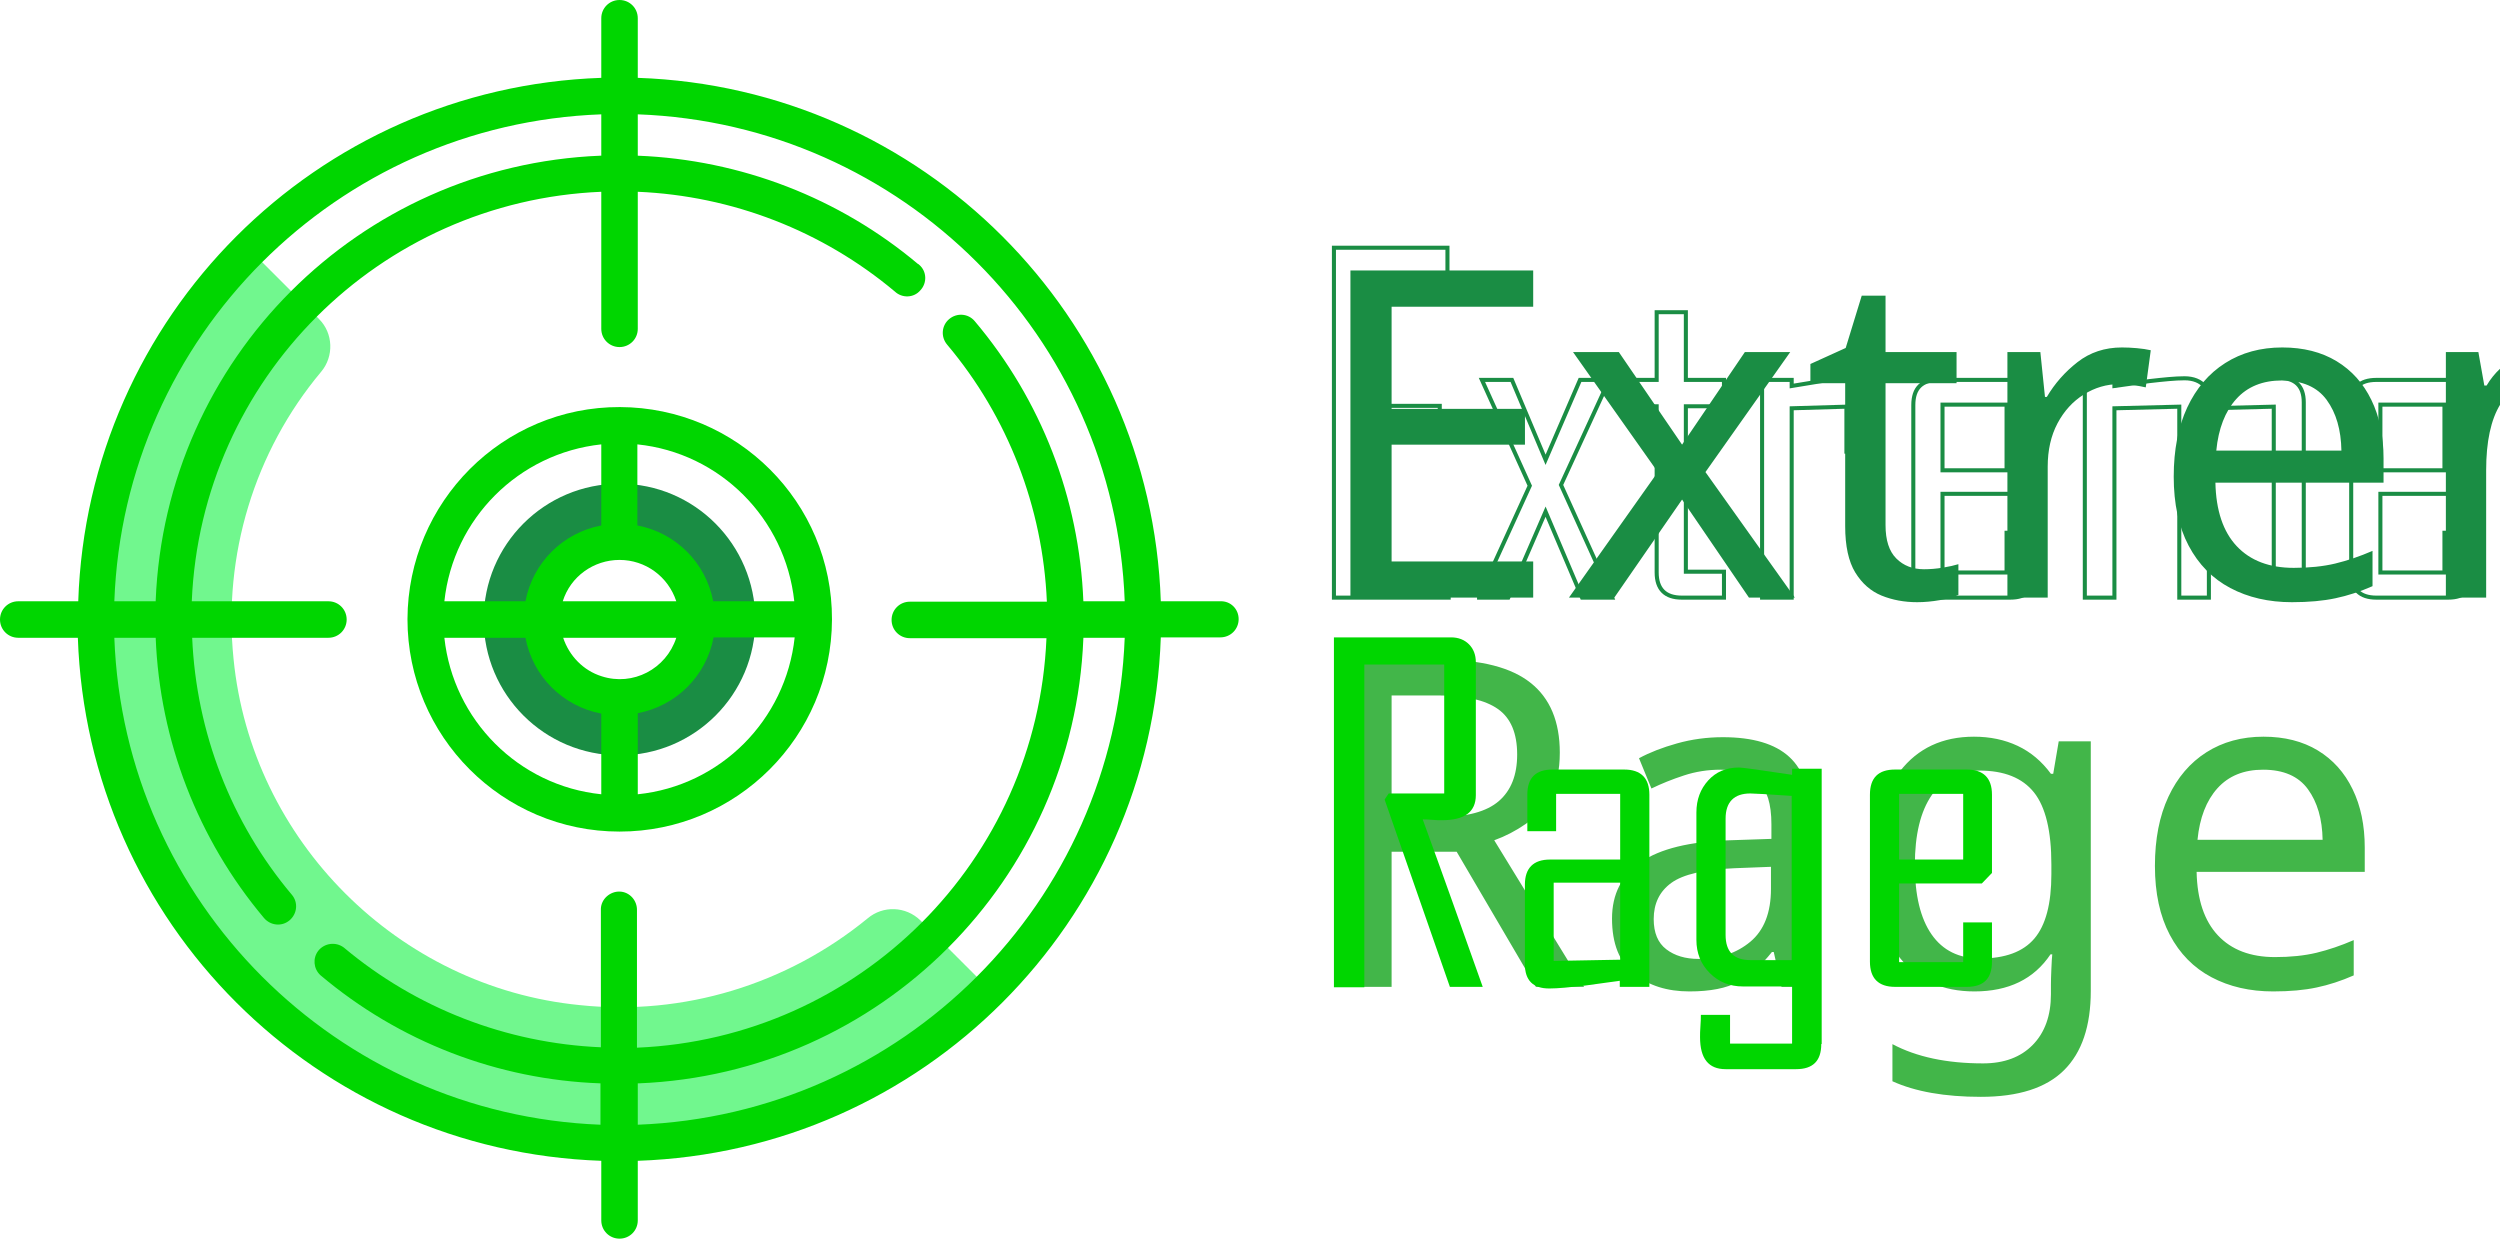
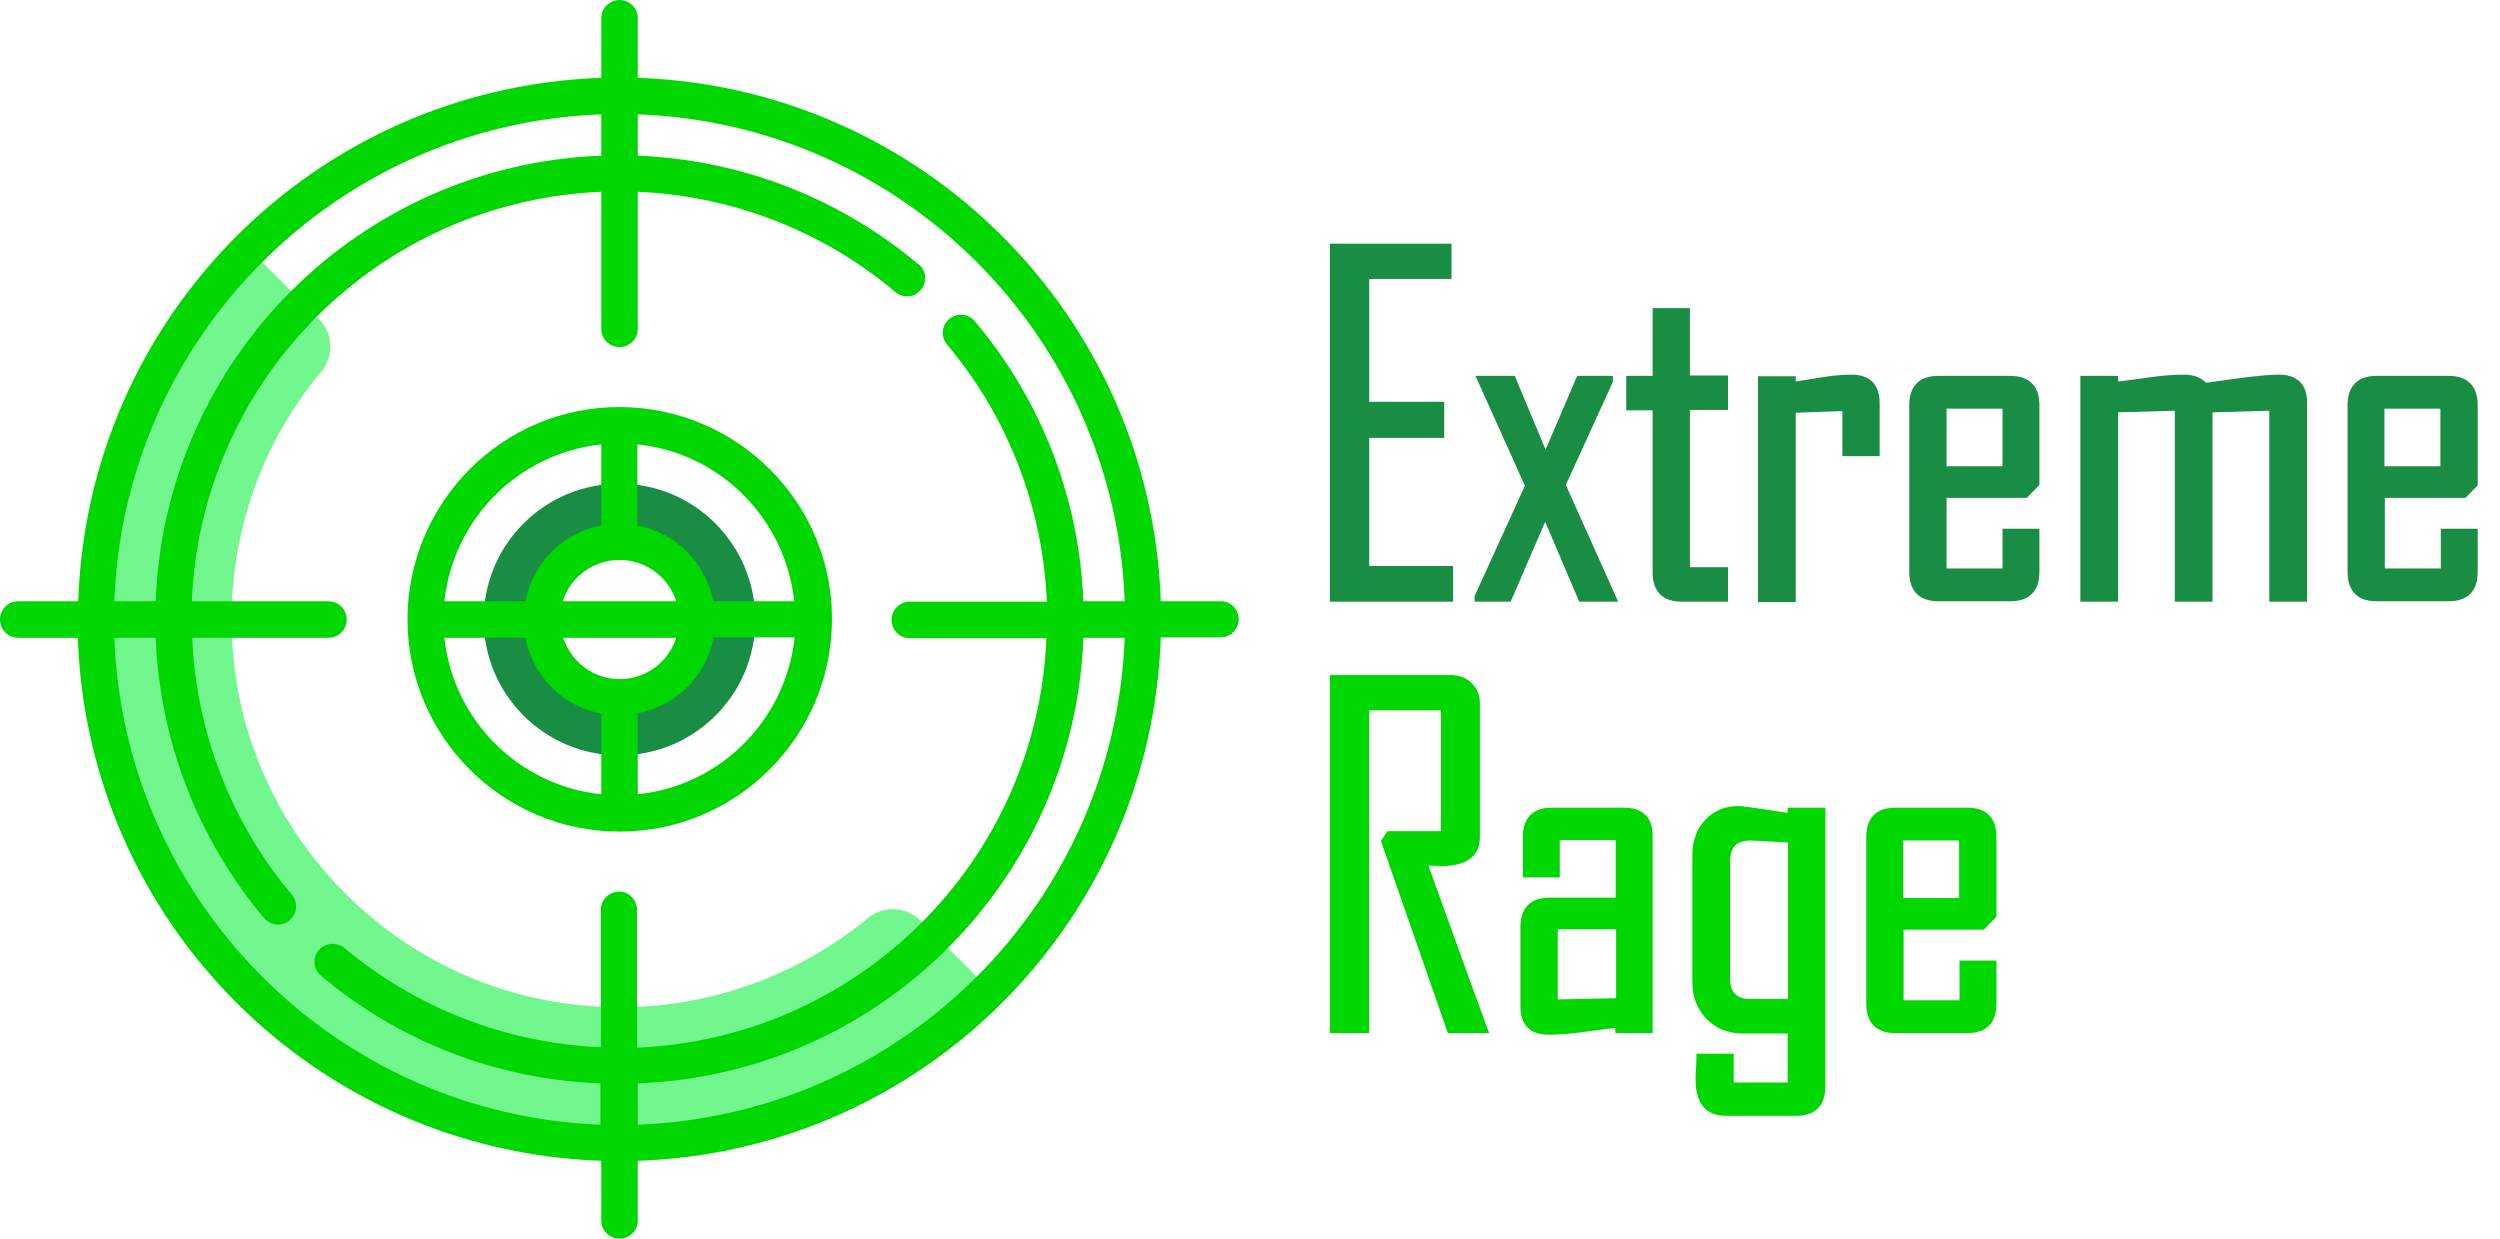
<svg xmlns="http://www.w3.org/2000/svg" version="1.1" id="Layer_1" x="0px" y="0px" viewBox="0 0 616.6 305.5" style="enable-background:new 0 0 616.6 305.5;" xml:space="preserve">
  <style type="text/css">
	.st0{fill:#1A8D44;}
	.st1{fill:#71F78E;}
	.st2{fill:#00D600;}
- 	.st3{font-family:'AgencyFB-Reg';}
- 	.st4{font-size:113px;}
- 	.st5{enable-background:new    ;}
- 	.st6{fill:none;stroke:#1A8D44;stroke-miterlimit:10;}
- 	.st7{fill:#42B649;}
</style>
-   <path id="Path_21" class="st0" d="M152.8,119.3c-18.5,0-33.5,15-33.5,33.5s15,33.5,33.5,33.5c18.5,0,33.5-15,33.5-33.5c0,0,0,0,0,0  l0,0C186.2,134.3,171.3,119.3,152.8,119.3z M152.8,171.9c-10.6,0-19.1-8.6-19.1-19.1c0-10.6,8.6-19.1,19.1-19.1  c10.6,0,19.1,8.6,19.1,19.1c0,5.1-2,9.9-5.6,13.5C162.7,169.9,157.8,171.9,152.8,171.9z" />
-   <path id="Path_22" class="st1" d="M143,247.9c-44.8-4.4-81-40.6-85.4-85.4C55,137,62.7,111.4,79.2,91.7c3.2-3.8,3-9.5-0.5-13  L61.5,61.5c-26.8,26.8-40.5,64-37.4,101.8c5,62.6,55.7,113.3,118.3,118.3c37.8,3.1,75-10.6,101.8-37.4l-17.2-17.2  c-3.6-3.5-9.2-3.7-13-0.5C194.1,242.8,168.6,250.6,143,247.9z" />
-   <path id="Path_23" class="st2" d="M152.8,205.1c28.9,0,52.3-23.4,52.4-52.3s-23.4-52.3-52.3-52.4s-52.3,23.4-52.4,52.3c0,0,0,0,0,0  l0,0C100.5,181.6,123.9,205.1,152.8,205.1z M109.6,157.3h20c1.8,9.5,9.2,16.9,18.7,18.7v19.9C127.9,193.8,111.8,177.6,109.6,157.3  L109.6,157.3z M152.8,138.1c6.4,0,12,4.1,14,10.2h-28C140.7,142.2,146.4,138.1,152.8,138.1z M166.8,157.3c-2.5,7.7-10.7,12-18.4,9.5  c-4.5-1.4-8-5-9.5-9.5H166.8z M157.3,195.9v-20c9.5-1.8,16.9-9.2,18.7-18.7h20C193.8,177.6,177.7,193.8,157.3,195.9L157.3,195.9z   M195.9,148.3h-20c-1.8-9.5-9.2-16.9-18.7-18.7v-20C177.6,111.7,193.7,127.9,195.9,148.3L195.9,148.3z M148.3,109.6v20  c-9.5,1.8-16.9,9.2-18.7,18.7h-20C111.8,127.9,127.9,111.8,148.3,109.6L148.3,109.6z" />
-   <path id="Path_24" class="st2" d="M301,148.3h-14.7C283.9,78,227.5,21.6,157.3,19.2V4.5c0-2.5-2-4.5-4.5-4.5c-2.5,0-4.5,2-4.5,4.5  v14.7C78,21.6,21.6,78,19.3,148.3H4.5c-2.5,0-4.5,2-4.5,4.5s2,4.5,4.5,4.5h14.7c2.4,70.3,58.8,126.6,129.1,129V301  c0,2.5,2,4.5,4.5,4.5c2.5,0,4.5-2,4.5-4.5v-14.7c70.3-2.4,126.6-58.8,129-129.1H301c2.5,0,4.5-2,4.5-4.5S303.5,148.2,301,148.3  L301,148.3z M148.3,28.2v10.2h-0.2C88.5,40.8,40.8,88.5,38.4,148.1v0.2H28.2C30.6,83,83,30.6,148.3,28.2z M28.2,157.3h10.2  c1,25.4,10.4,49.7,26.7,69.1c1.6,1.9,4.4,2.2,6.3,0.6c1.9-1.6,2.2-4.4,0.6-6.3l0,0c-15-17.8-23.6-40.1-24.6-63.4H81  c2.5,0,4.5-2,4.5-4.5s-2-4.5-4.5-4.5H47.3c2.3-54.8,46.2-98.7,101-101v33.8c0,2.5,2,4.5,4.5,4.5c2.5,0,4.5-2,4.5-4.5V47.3  c23.3,1,45.5,9.6,63.4,24.6c1.8,1.7,4.7,1.6,6.3-0.3c1.7-1.8,1.6-4.7-0.3-6.3c-0.1-0.1-0.2-0.2-0.3-0.2l0,0  c-19.4-16.3-43.7-25.7-69.1-26.7V28.2c65.3,2.4,117.7,54.8,120.1,120.1h-10.2c-1-25.4-10.4-49.7-26.8-69.1c-1.6-1.9-4.4-2.1-6.3-0.5  c-1.9,1.6-2.1,4.4-0.5,6.3c15,17.8,23.6,40.1,24.6,63.4h-33.8c-2.5,0-4.5,2-4.5,4.5s2,4.5,4.5,4.5h33.7c-2.3,54.8-46.2,98.7-101,101  v-33.8c0.1-2.5-1.8-4.6-4.2-4.7s-4.6,1.8-4.7,4.2c0,0,0,0,0,0.1c0,0.1,0,0.3,0,0.4v33.7c-23.3-1-45.5-9.6-63.4-24.6  c-2-1.5-4.8-1.1-6.3,0.8c-1.4,1.8-1.2,4.4,0.5,6c19.4,16.4,43.7,25.8,69.1,26.7v10.2C83,274.9,30.6,222.5,28.2,157.3z M157.3,277.4  v-10.2h0.2c59.6-2.4,107.3-50.1,109.7-109.7v-0.2h10.2C274.9,222.6,222.6,274.9,157.3,277.4L157.3,277.4z" />
-   <text transform="matrix(1 0 0 1 322.1 147.4)" class="st0 st3 st4">Extreme</text>
-   <g class="st5">
-     <path class="st6" d="M357.4,147.4H329V61.1h28v6.8h-20.4v32.2h18.5v6.9h-18.5v33.7h20.7V147.4z" />
-     <path class="st6" d="M397.6,147.4h-7.4l-9-21.2l-9.2,21.2h-7.2v-0.2l12.5-27.4l-11.8-26.1h7.4l8.3,19.7l8.5-19.7h7.1v0.2   l-11.8,25.7L397.6,147.4z" />
-     <path class="st6" d="M425.2,147.4h-10.4c-4.1,0-6.2-2.1-6.2-6.2v-41h-6.5v-6.5h6.5V77h7.2v16.7h9.4v6.5h-9.4v40.8h9.4V147.4z" />
-     <path class="st6" d="M462.6,111.4h-7.2v-11.1l-13.5,0.4v46.7h-7.3V93.7h7.3v1.5c2.4-0.4,4.9-0.8,7.3-1.2c2.9-0.4,5.4-0.7,7.3-0.7   c4,0,6.1,2,6.1,6V111.4z" />
-     <path class="st6" d="M502,141.2c0,4.2-2.1,6.2-6.2,6.2h-17.7c-4.1,0-6.2-2.1-6.2-6.2V99.9c0-4.2,2.1-6.2,6.2-6.2h17.7   c4.1,0,6.2,2.1,6.2,6.2v19.3l-2.5,2.6h-20.4v19.4h15.8v-9.8h7.1V141.2z M494.9,116V99.8h-15.8V116H494.9z" />
-     <path class="st6" d="M568.1,147.4h-7.3v-47.1l-16,0.4v46.7h-7.3v-47.1l-16,0.4v46.7h-7.3V93.7h7.3v1.5c2.9-0.4,5.7-0.8,8.6-1.2   c3.5-0.4,6.4-0.7,8.7-0.7c2.2,0,3.9,0.7,5,2c3.1-0.4,6.2-0.8,9.2-1.3c4-0.5,7-0.8,9.1-0.8c4,0,6.1,2,6.1,6V147.4z" />
-     <path class="st6" d="M610,141.2c0,4.2-2.1,6.2-6.2,6.2h-17.7c-4.1,0-6.2-2.1-6.2-6.2V99.9c0-4.2,2.1-6.2,6.2-6.2h17.7   c4.1,0,6.2,2.1,6.2,6.2v19.3l-2.5,2.6h-20.4v19.4h15.8v-9.8h7.1V141.2z M602.9,116V99.8h-15.8V116H602.9z" />
+   <path id="Path_21" class="st0" d="M152.8,119.3c-18.5,0-33.5,15-33.5,33.5s15,33.5,33.5,33.5s33.5-15,33.5-33.5l0,0l0,0  C186.2,134.3,171.3,119.3,152.8,119.3z M152.8,171.9c-10.6,0-19.1-8.6-19.1-19.1c0-10.6,8.6-19.1,19.1-19.1  c10.6,0,19.1,8.6,19.1,19.1c0,5.1-2,9.9-5.6,13.5S157.8,171.9,152.8,171.9z" />
+   <path id="Path_22" class="st1" d="M143,247.9c-44.8-4.4-81-40.6-85.4-85.4C55,137,62.7,111.4,79.2,91.7c3.2-3.8,3-9.5-0.5-13  L61.5,61.5c-26.8,26.8-40.5,64-37.4,101.8c5,62.6,55.7,113.3,118.3,118.3c37.8,3.1,75-10.6,101.8-37.4L227,227  c-3.6-3.5-9.2-3.7-13-0.5C194.1,242.8,168.6,250.6,143,247.9z" />
+   <path id="Path_23" class="st2" d="M152.8,205.1c28.9,0,52.3-23.4,52.4-52.3s-23.4-52.3-52.3-52.4s-52.3,23.4-52.4,52.3l0,0l0,0  C100.5,181.6,123.9,205.1,152.8,205.1z M109.6,157.3h20c1.8,9.5,9.2,16.9,18.7,18.7v19.9C127.9,193.8,111.8,177.6,109.6,157.3  L109.6,157.3z M152.8,138.1c6.4,0,12,4.1,14,10.2h-28C140.7,142.2,146.4,138.1,152.8,138.1z M166.8,157.3c-2.5,7.7-10.7,12-18.4,9.5  c-4.5-1.4-8-5-9.5-9.5H166.8z M157.3,195.9v-20c9.5-1.8,16.9-9.2,18.7-18.7h20C193.8,177.6,177.7,193.8,157.3,195.9L157.3,195.9z   M195.9,148.3h-20c-1.8-9.5-9.2-16.9-18.7-18.7v-20C177.6,111.7,193.7,127.9,195.9,148.3L195.9,148.3z M148.3,109.6v20  c-9.5,1.8-16.9,9.2-18.7,18.7h-20C111.8,127.9,127.9,111.8,148.3,109.6L148.3,109.6z" />
+   <path id="Path_24" class="st2" d="M301,148.3h-14.7c-2.4-70.3-58.8-126.7-129-129.1V4.5c0-2.5-2-4.5-4.5-4.5s-4.5,2-4.5,4.5v14.7  C78,21.6,21.6,78,19.3,148.3H4.5c-2.5,0-4.5,2-4.5,4.5s2,4.5,4.5,4.5h14.7c2.4,70.3,58.8,126.6,129.1,129V301c0,2.5,2,4.5,4.5,4.5  s4.5-2,4.5-4.5v-14.7c70.3-2.4,126.6-58.8,129-129.1H301c2.5,0,4.5-2,4.5-4.5S303.5,148.2,301,148.3L301,148.3z M148.3,28.2v10.2  h-0.2C88.5,40.8,40.8,88.5,38.4,148.1v0.2H28.2C30.6,83,83,30.6,148.3,28.2z M28.2,157.3h10.2c1,25.4,10.4,49.7,26.7,69.1  c1.6,1.9,4.4,2.2,6.3,0.6c1.9-1.6,2.2-4.4,0.6-6.3l0,0c-15-17.8-23.6-40.1-24.6-63.4H81c2.5,0,4.5-2,4.5-4.5s-2-4.5-4.5-4.5H47.3  c2.3-54.8,46.2-98.7,101-101v33.8c0,2.5,2,4.5,4.5,4.5s4.5-2,4.5-4.5V47.3c23.3,1,45.5,9.6,63.4,24.6c1.8,1.7,4.7,1.6,6.3-0.3  c1.7-1.8,1.6-4.7-0.3-6.3c-0.1-0.1-0.2-0.2-0.3-0.2l0,0c-19.4-16.3-43.7-25.7-69.1-26.7V28.2C222.6,30.6,275,83,277.4,148.3h-10.2  c-1-25.4-10.4-49.7-26.8-69.1c-1.6-1.9-4.4-2.1-6.3-0.5c-1.9,1.6-2.1,4.4-0.5,6.3c15,17.8,23.6,40.1,24.6,63.4h-33.8  c-2.5,0-4.5,2-4.5,4.5s2,4.5,4.5,4.5h33.7c-2.3,54.8-46.2,98.7-101,101v-33.8c0.1-2.5-1.8-4.6-4.2-4.7s-4.6,1.8-4.7,4.2  c0,0,0,0,0,0.1s0,0.3,0,0.4v33.7c-23.3-1-45.5-9.6-63.4-24.6c-2-1.5-4.8-1.1-6.3,0.8c-1.4,1.8-1.2,4.4,0.5,6  c19.4,16.4,43.7,25.8,69.1,26.7v10.2C83,274.9,30.6,222.5,28.2,157.3z M157.3,277.4v-10.2h0.2c59.6-2.4,107.3-50.1,109.7-109.7v-0.2  h10.2C274.9,222.6,222.6,274.9,157.3,277.4L157.3,277.4z" />
+   <g>
+     <polygon class="st0" points="337.7,108 356.2,108 356.2,99.1 337.7,99.1 337.7,68.8 358,68.8 358,60.1 328,60.1 328,148.4    358.4,148.4 358.4,139.6 337.7,139.6  " />
+     <polygon class="st0" points="397.8,94.2 397.8,92.7 389,92.7 381.2,110.9 373.6,92.7 363.9,92.7 376.1,119.8 363.7,147    363.7,148.4 372.6,148.4 381.1,128.7 389.5,148.4 399.1,148.4 386.2,119.6  " />
+     <path class="st0" d="M416.8,76h-9.2v16.7h-6.5v8.5h6.5v40c0,4.7,2.5,7.2,7.2,7.2h11.4v-8.5h-9.4v-38.8h9.4v-8.5h-9.4V76z" />
+     <path class="st0" d="M456.6,92.4c-2,0-4.5,0.2-7.5,0.7c-2.1,0.3-4.1,0.7-6.2,1v-1.3h-9.3v55.7h9.3v-46.7l11.5-0.4v11.1h9.2v-13   C463.6,94.8,461.2,92.4,456.6,92.4z" />
+     <path class="st0" d="M495.8,92.7h-17.7c-4.7,0-7.2,2.5-7.2,7.2v41.2c0,4.7,2.5,7.2,7.2,7.2h17.7c4.7,0,7.2-2.5,7.2-7.2v-10.7h-9.1   v9.8h-13.8v-17.4h19.8l3.1-3.2V99.9C503,95.2,500.5,92.7,495.8,92.7z M480.1,115v-14.2h13.8V115H480.1z" />
+     <path class="st0" d="M562,92.4c-2.1,0-5.2,0.3-9.2,0.8c-2.9,0.4-5.8,0.8-8.7,1.2c-1.3-1.3-3.1-2-5.4-2c-2.3,0-5.3,0.2-8.8,0.7   c-2.5,0.4-5,0.7-7.5,1v-1.4h-9.3v55.7h9.3v-46.7l14-0.4v47.1h9.3v-46.7l14-0.4v47.1h9.3v-49C569.1,94.8,566.6,92.4,562,92.4z" />
+     <path class="st0" d="M608,122.9l3.1-3.2V99.9c0-4.7-2.5-7.2-7.2-7.2h-17.7c-4.7,0-7.2,2.5-7.2,7.2v41.2c0,4.7,2.5,7.2,7.2,7.2h17.7   c4.7,0,7.2-2.5,7.2-7.2v-10.7h-9.1v9.8h-13.8v-17.4H608z M588.1,115v-14.2h13.8V115H588.1z" />
  </g>
-   <text transform="matrix(1 0 0 1 322.1 243.4)" class="st7 st3 st4">Rage</text>
  <g>
-     <path class="st2" d="M365.7,243.4h-8.1l-16.1-46.2l1-1.5h13.7v-31.8h-19.7v79.6H329v-86.3h28.9c1.8,0,3.3,0.6,4.4,1.7   c1.1,1.1,1.7,2.6,1.7,4.4v32.8c0,4.2-2.8,6.2-8.4,6.2c-0.6,0-1.4,0-2.4-0.1c-1.1-0.1-1.8-0.1-2.3-0.1   C355.9,215.8,360.8,229.6,365.7,243.4z" />
-     <path class="st2" d="M406.7,243.4h-7.2v-1.5c-2.9,0.4-5.8,0.8-8.7,1.2c-3.6,0.4-6.5,0.7-8.7,0.7c-4,0-6-2-6-6v-19.6   c0-4.1,2.1-6.2,6.2-6.2h17.3v-16.2h-15.8v9.2h-7.1v-9c0-4.2,2.1-6.2,6.2-6.2h17.7c4.1,0,6.2,2.1,6.2,6.2V243.4z M399.6,236.7v-19   h-16.4v19.3L399.6,236.7z" />
-     <path class="st2" d="M449.2,257.5c0,4.2-2.1,6.2-6.2,6.2h-17.4c-4.2,0-6.3-2.6-6.3-7.9c0-0.6,0-1.6,0.1-2.8   c0.1-1.2,0.1-2.1,0.1-2.7h7.2v7.1h15.3v-14.1h-12.1c-3.3,0-6-1.1-8.2-3.3c-2.2-2.2-3.3-4.9-3.3-8.2v-31.4c0-3.2,1-5.8,2.9-7.9   c1.9-2.1,4.4-3.2,7.6-3.2c0.8,0,5.2,0.6,13.1,1.8v-1.5h7.3V257.5z M441.9,236.9v-40.6c-5.8-0.4-9.2-0.6-10.2-0.6   c-4,0-6.1,2.1-6.1,6.2v28.7c0,4.1,2,6.2,6.1,6.2H441.9z" />
-     <path class="st2" d="M491.3,237.2c0,4.2-2.1,6.2-6.2,6.2h-17.7c-4.1,0-6.2-2.1-6.2-6.2v-41.2c0-4.2,2.1-6.2,6.2-6.2h17.7   c4.1,0,6.2,2.1,6.2,6.2v19.3l-2.5,2.6h-20.4v19.4h15.8v-9.8h7.1V237.2z M484.2,212v-16.2h-15.8V212H484.2z" />
+     <path class="st2" d="M352.3,213.5c0.3,0,0.5,0,0.8,0c1.1,0.1,1.9,0.1,2.5,0.1c7.8,0,9.4-3.9,9.4-7.2v-32.8c0-2.1-0.7-3.8-2-5.1   c-1.3-1.3-3.1-2-5.1-2H328v88.3h9.7v-79.6h17.7v29.8h-13.2l-1.6,2.4l16.5,47.4h10.2l-0.5-1.3C361.9,240.2,357.1,226.7,352.3,213.5z   " />
+     <path class="st2" d="M400.5,199.2h-17.7c-4.7,0-7.2,2.5-7.2,7.2v10h9.1v-9.2h13.8v14.2h-16.3c-4.7,0-7.2,2.5-7.2,7.2v19.6   c0,4.6,2.4,7,7,7c2.2,0,5.2-0.2,8.8-0.7c2.5-0.3,5.1-0.7,7.6-1v1.3h9.2v-48.5C407.7,201.7,405.2,199.2,400.5,199.2z M398.6,229.2   v17l-14.4,0.3v-17.3H398.6z" />
+     <path class="st2" d="M440.9,200.5c-9.6-1.5-11.5-1.7-12.1-1.7c-3.4,0-6.2,1.2-8.3,3.5c-2.1,2.3-3.1,5.2-3.1,8.6v31.4   c0,3.6,1.2,6.6,3.5,9c2.4,2.4,5.3,3.6,8.9,3.6h11.1V267h-13.3v-7.1h-9.2v1c0,0.5,0,1.4-0.1,2.6c-0.1,1.3-0.1,2.2-0.1,2.8   c0,7.3,4,8.9,7.3,8.9H443c4.7,0,7.2-2.5,7.2-7.2v-68.8h-9.3V200.5z M431.8,207.3c0.9,0,3.9,0.2,9.2,0.5v38.6h-9.2   c-3.5,0-5.1-1.6-5.1-5.2v-28.7C426.7,208.9,428.3,207.3,431.8,207.3z" />
+     <path class="st2" d="M489.3,229.3l3.1-3.2v-19.7c0-4.7-2.5-7.2-7.2-7.2h-17.7c-4.7,0-7.2,2.5-7.2,7.2v41.2c0,4.7,2.5,7.2,7.2,7.2   h17.7c4.7,0,7.2-2.5,7.2-7.2v-10.7h-9.1v9.8h-13.8v-17.4H489.3z M469.4,221.5v-14.2h13.8v14.2H469.4z" />
  </g>
</svg>
